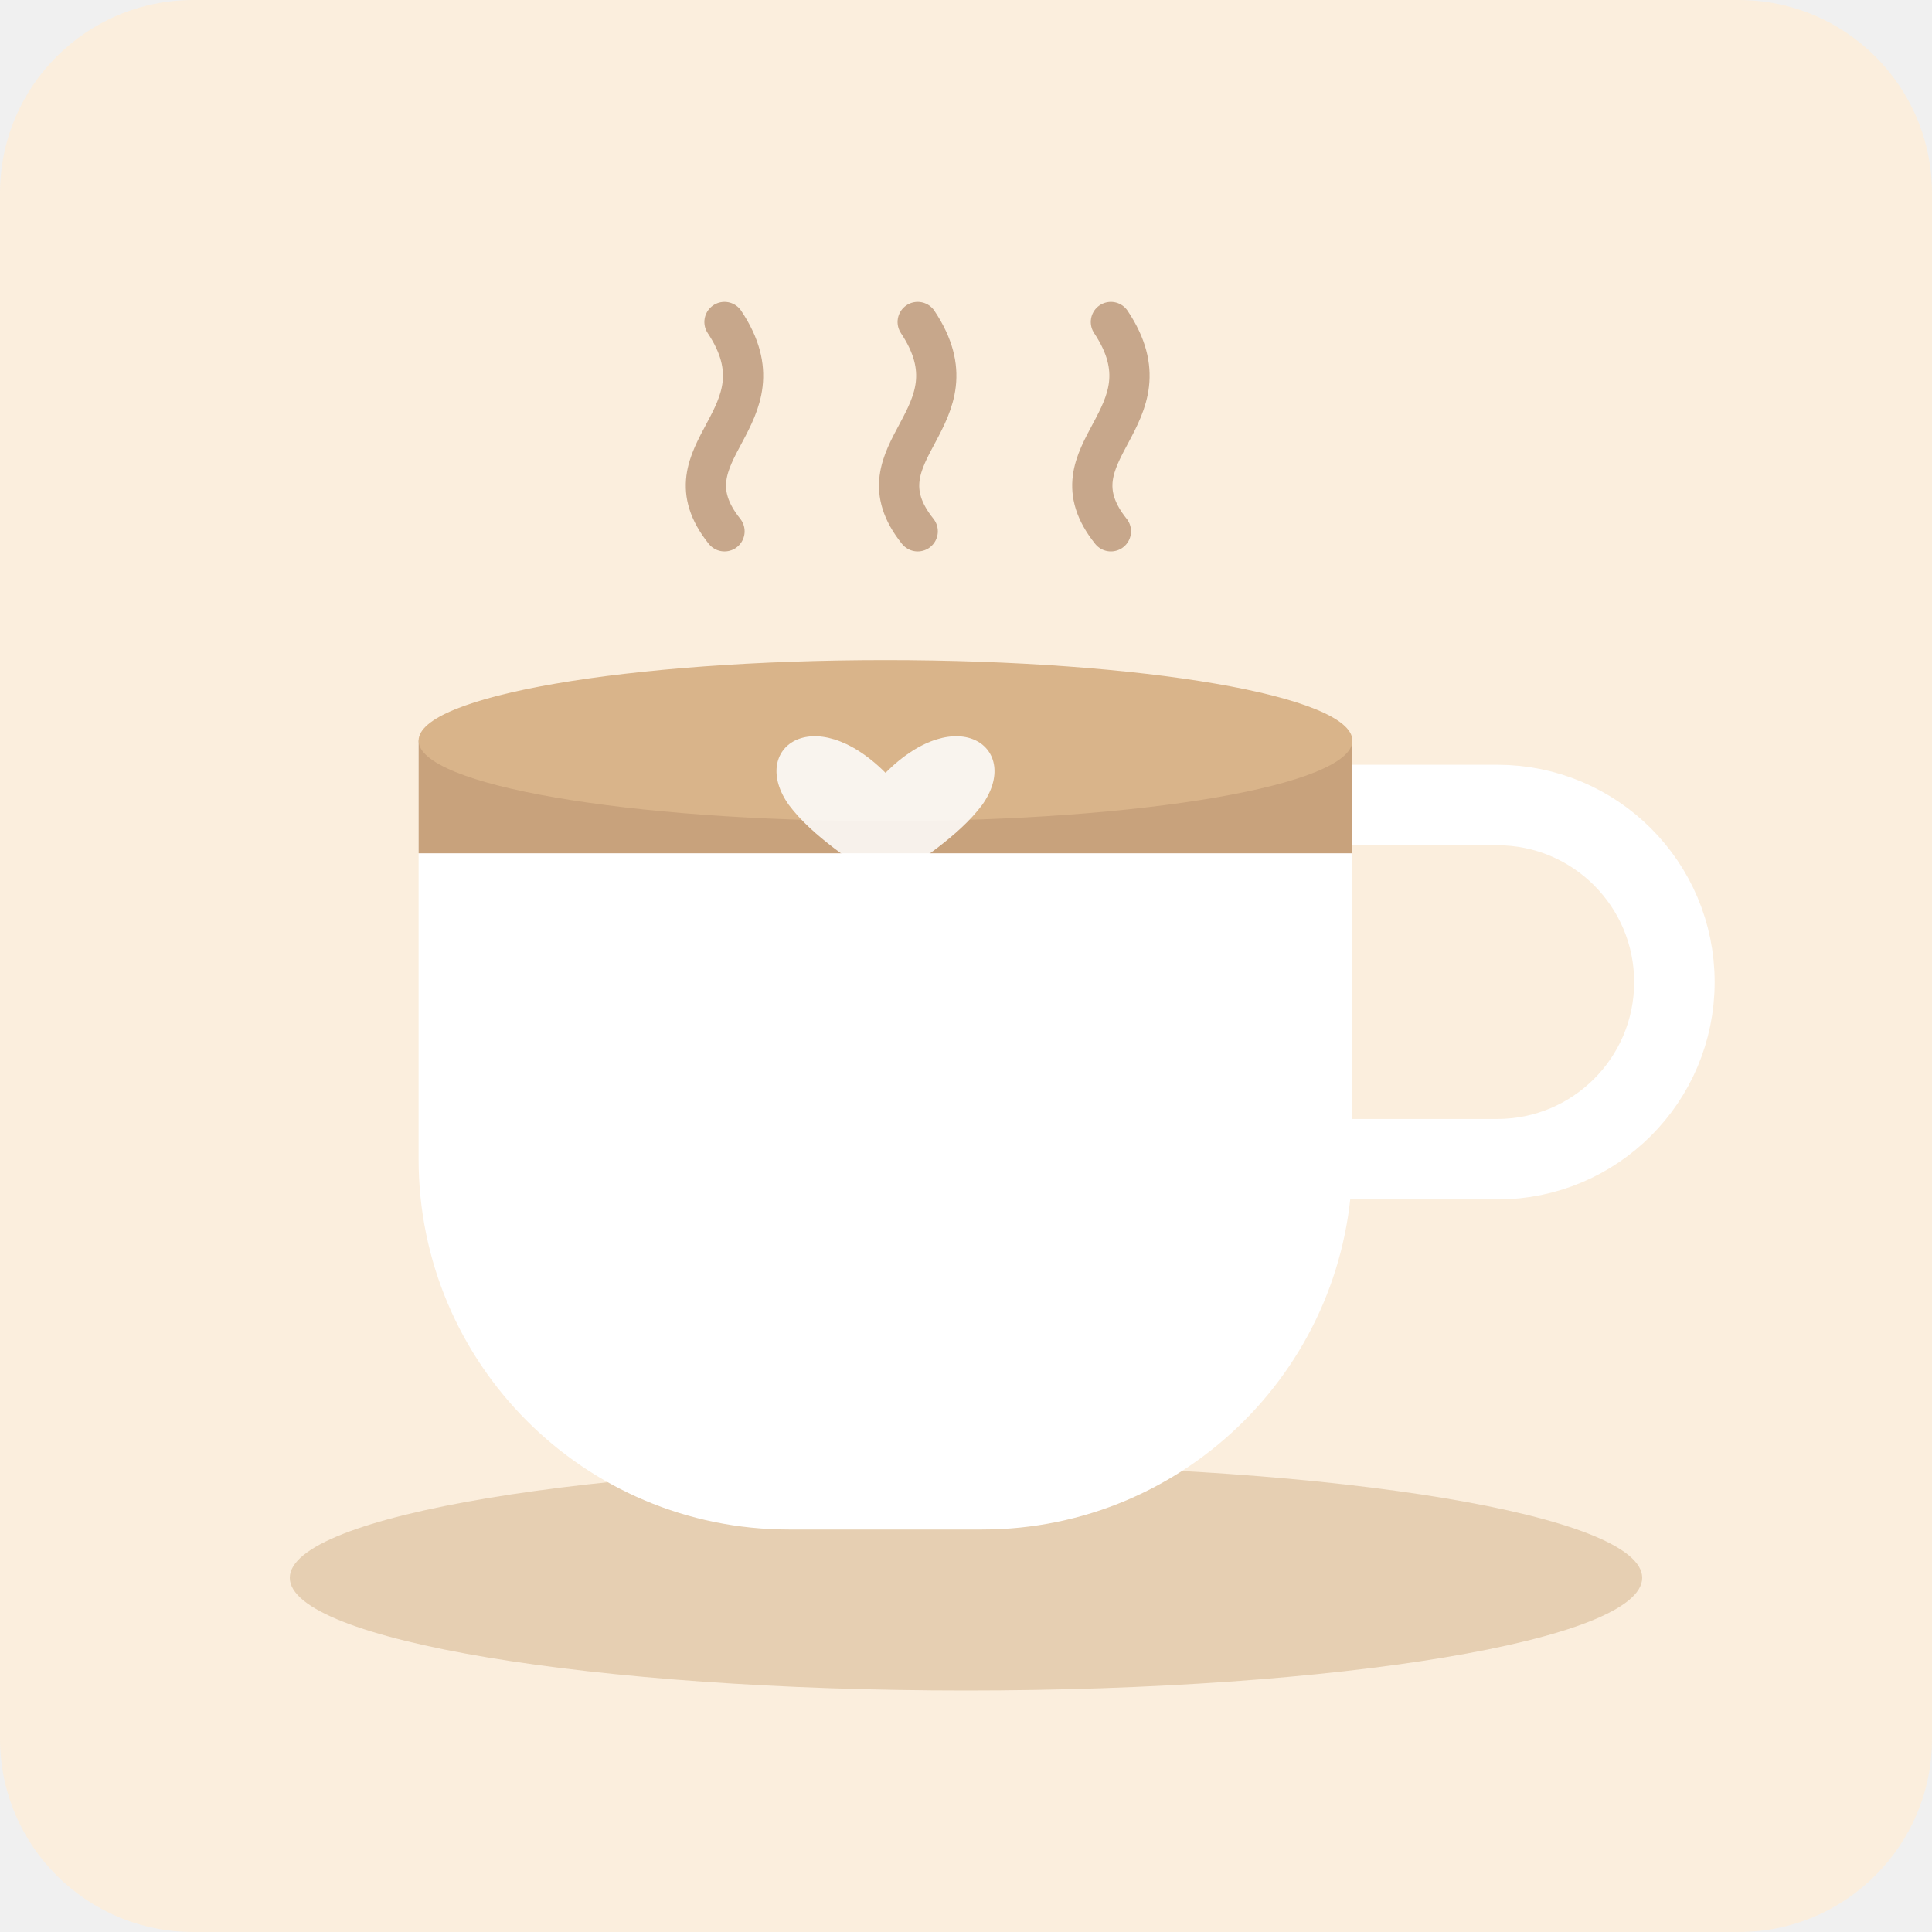
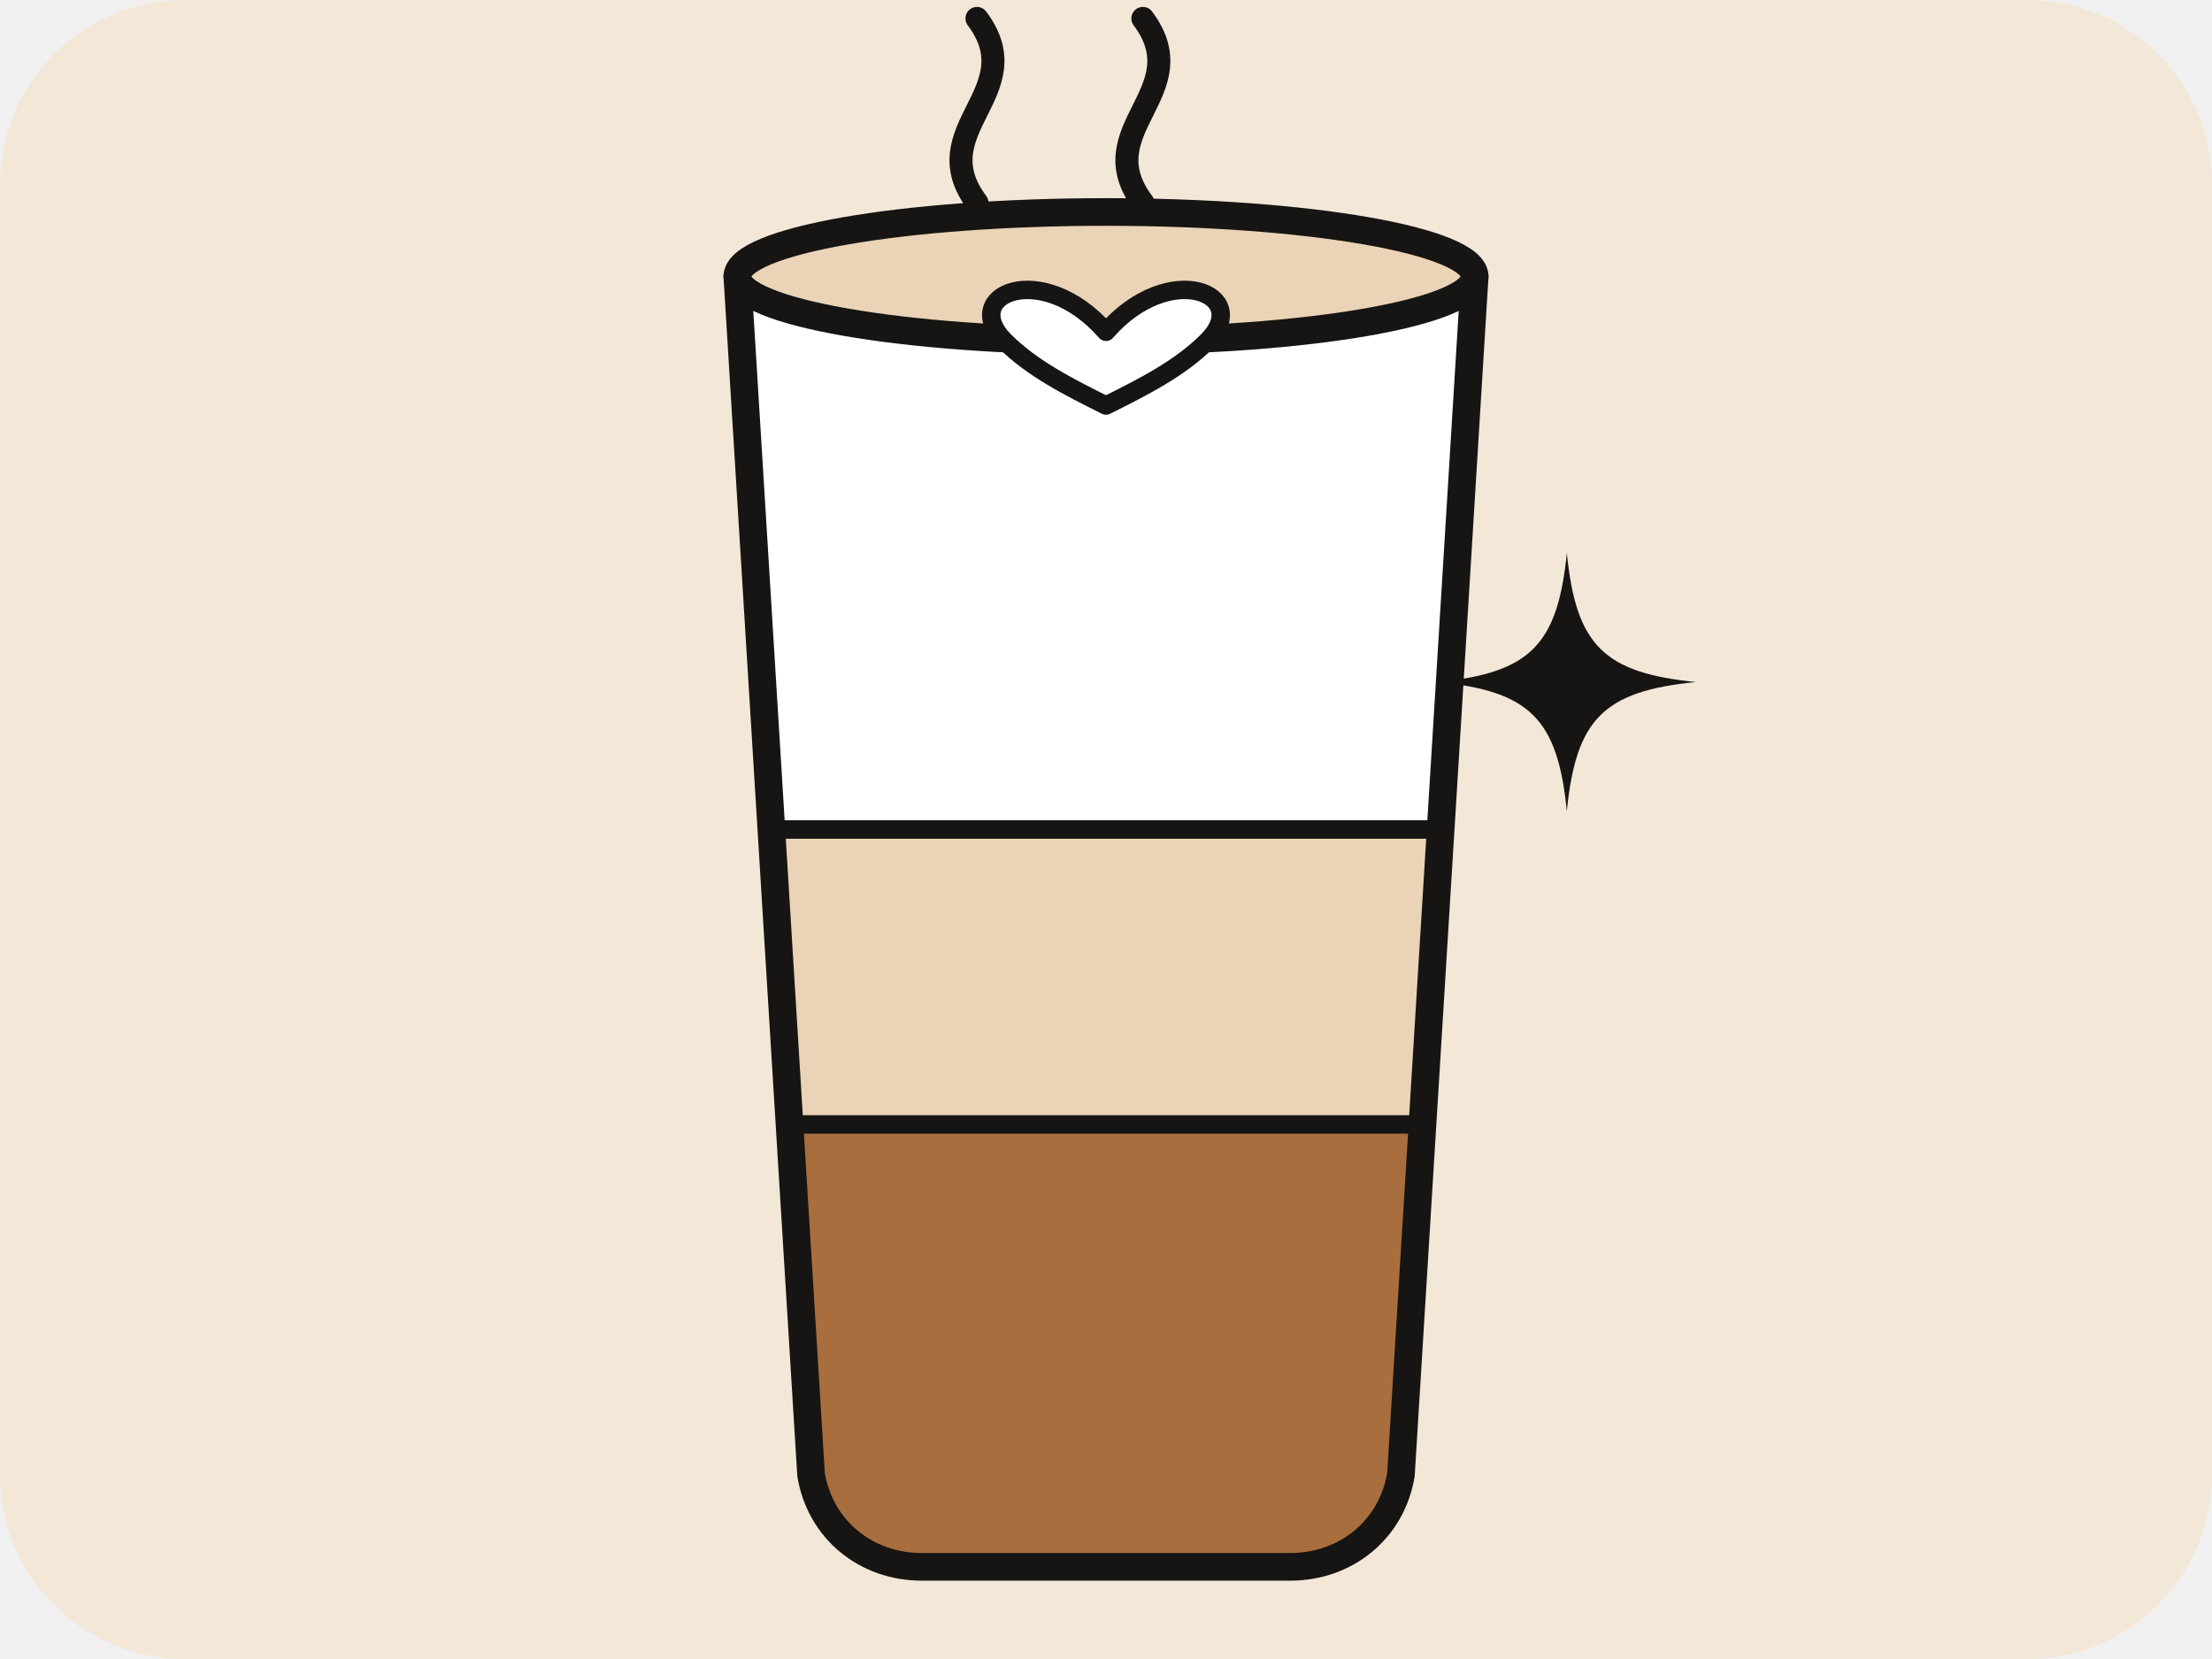
- <svg xmlns="http://www.w3.org/2000/svg" viewBox="0 0 240 240" role="img" aria-labelledby="t">
-   <rect width="240" height="240" rx="24" fill="#fbeedd" />
-   <ellipse cx="120" cy="196" rx="84" ry="14" fill="#e6cfb2" />
-   <path d="M168 100h18a22 22 0 0 1 0 44h-22" fill="none" stroke="#fff" stroke-width="10" stroke-linecap="round" />
-   <path d="M52 92h116v52a46 46 0 0 1-46 46h-24a46 46 0 0 1-46-46z" fill="#fff" />
-   <path d="M52 92h116v14H52z" fill="#c8a27c" />
-   <ellipse cx="110" cy="92" rx="58" ry="10" fill="#d9b48a" />
-   <path d="M110 96c-9-9-17-3-12 4 3 4 8 7 12 10 4-3 9-6 12-10 5-7-3-13-12-4z" fill="#fff" opacity=".85" />
-   <g fill="none" stroke="#b08968" stroke-width="5" stroke-linecap="round" opacity=".7">
-     <path d="M90 66c-8-10 8-14 0-26" />
-     <path d="M114 66c-8-10 8-14 0-26" />
-     <path d="M138 66c-8-10 8-14 0-26" />
+ <svg xmlns="http://www.w3.org/2000/svg" viewBox="0 0 240 180" role="img" aria-labelledby="t">
+   <rect width="240" height="180" rx="20" fill="#F3E7D8" />
+   <g transform="translate(20 0)">
+     <g stroke="#171513" stroke-linecap="round" stroke-linejoin="round">
+       <path d="M86 22 C80 14 92 10 86 2 M104 22 C98 14 110 10 104 2" fill="none" stroke-width="2.5" />
+       <path d="M60 30 L140 30 L136.3 90 L63.7 90 Z" fill="#FFFFFF" stroke="none" />
+       <path d="M63.7 90 L136.3 90 L134.5 122 L65.5 122 Z" fill="#EAD3B6" stroke="none" />
+       <path d="M65.5 122 L134.5 122 L132 160 C131 166 126 170 120 170 L80 170 C74 170 69 166 68 160 Z" fill="#A86E3E" stroke="none" />
+       <path d="M63.7 90 L136.3 90 M65.5 122 L134.5 122" fill="none" stroke-width="2" />
+       <path d="M60 30 L140 30 L132 160 C131 166 126 170 120 170 L80 170 C74 170 69 166 68 160 Z" fill="none" stroke-width="3" />
+       <ellipse cx="100" cy="30" rx="40" ry="7" fill="#EAD3B6" stroke-width="3" />
+       <path d="M100 36 C93 28 84 32 89 37 C92 40 96 42 100 44 C104 42 108 40 111 37 C116 32 107 28 100 36 Z" fill="#FFFFFF" stroke-width="2" />
+       <path d="M150 60 C151 70 154 73 164 74 C154 75 151 78 150 88 C149 78 146 75 136 74 C146 73 149 70 150 60 Z" fill="#171513" stroke="none" />
+     </g>
  </g>
</svg>
